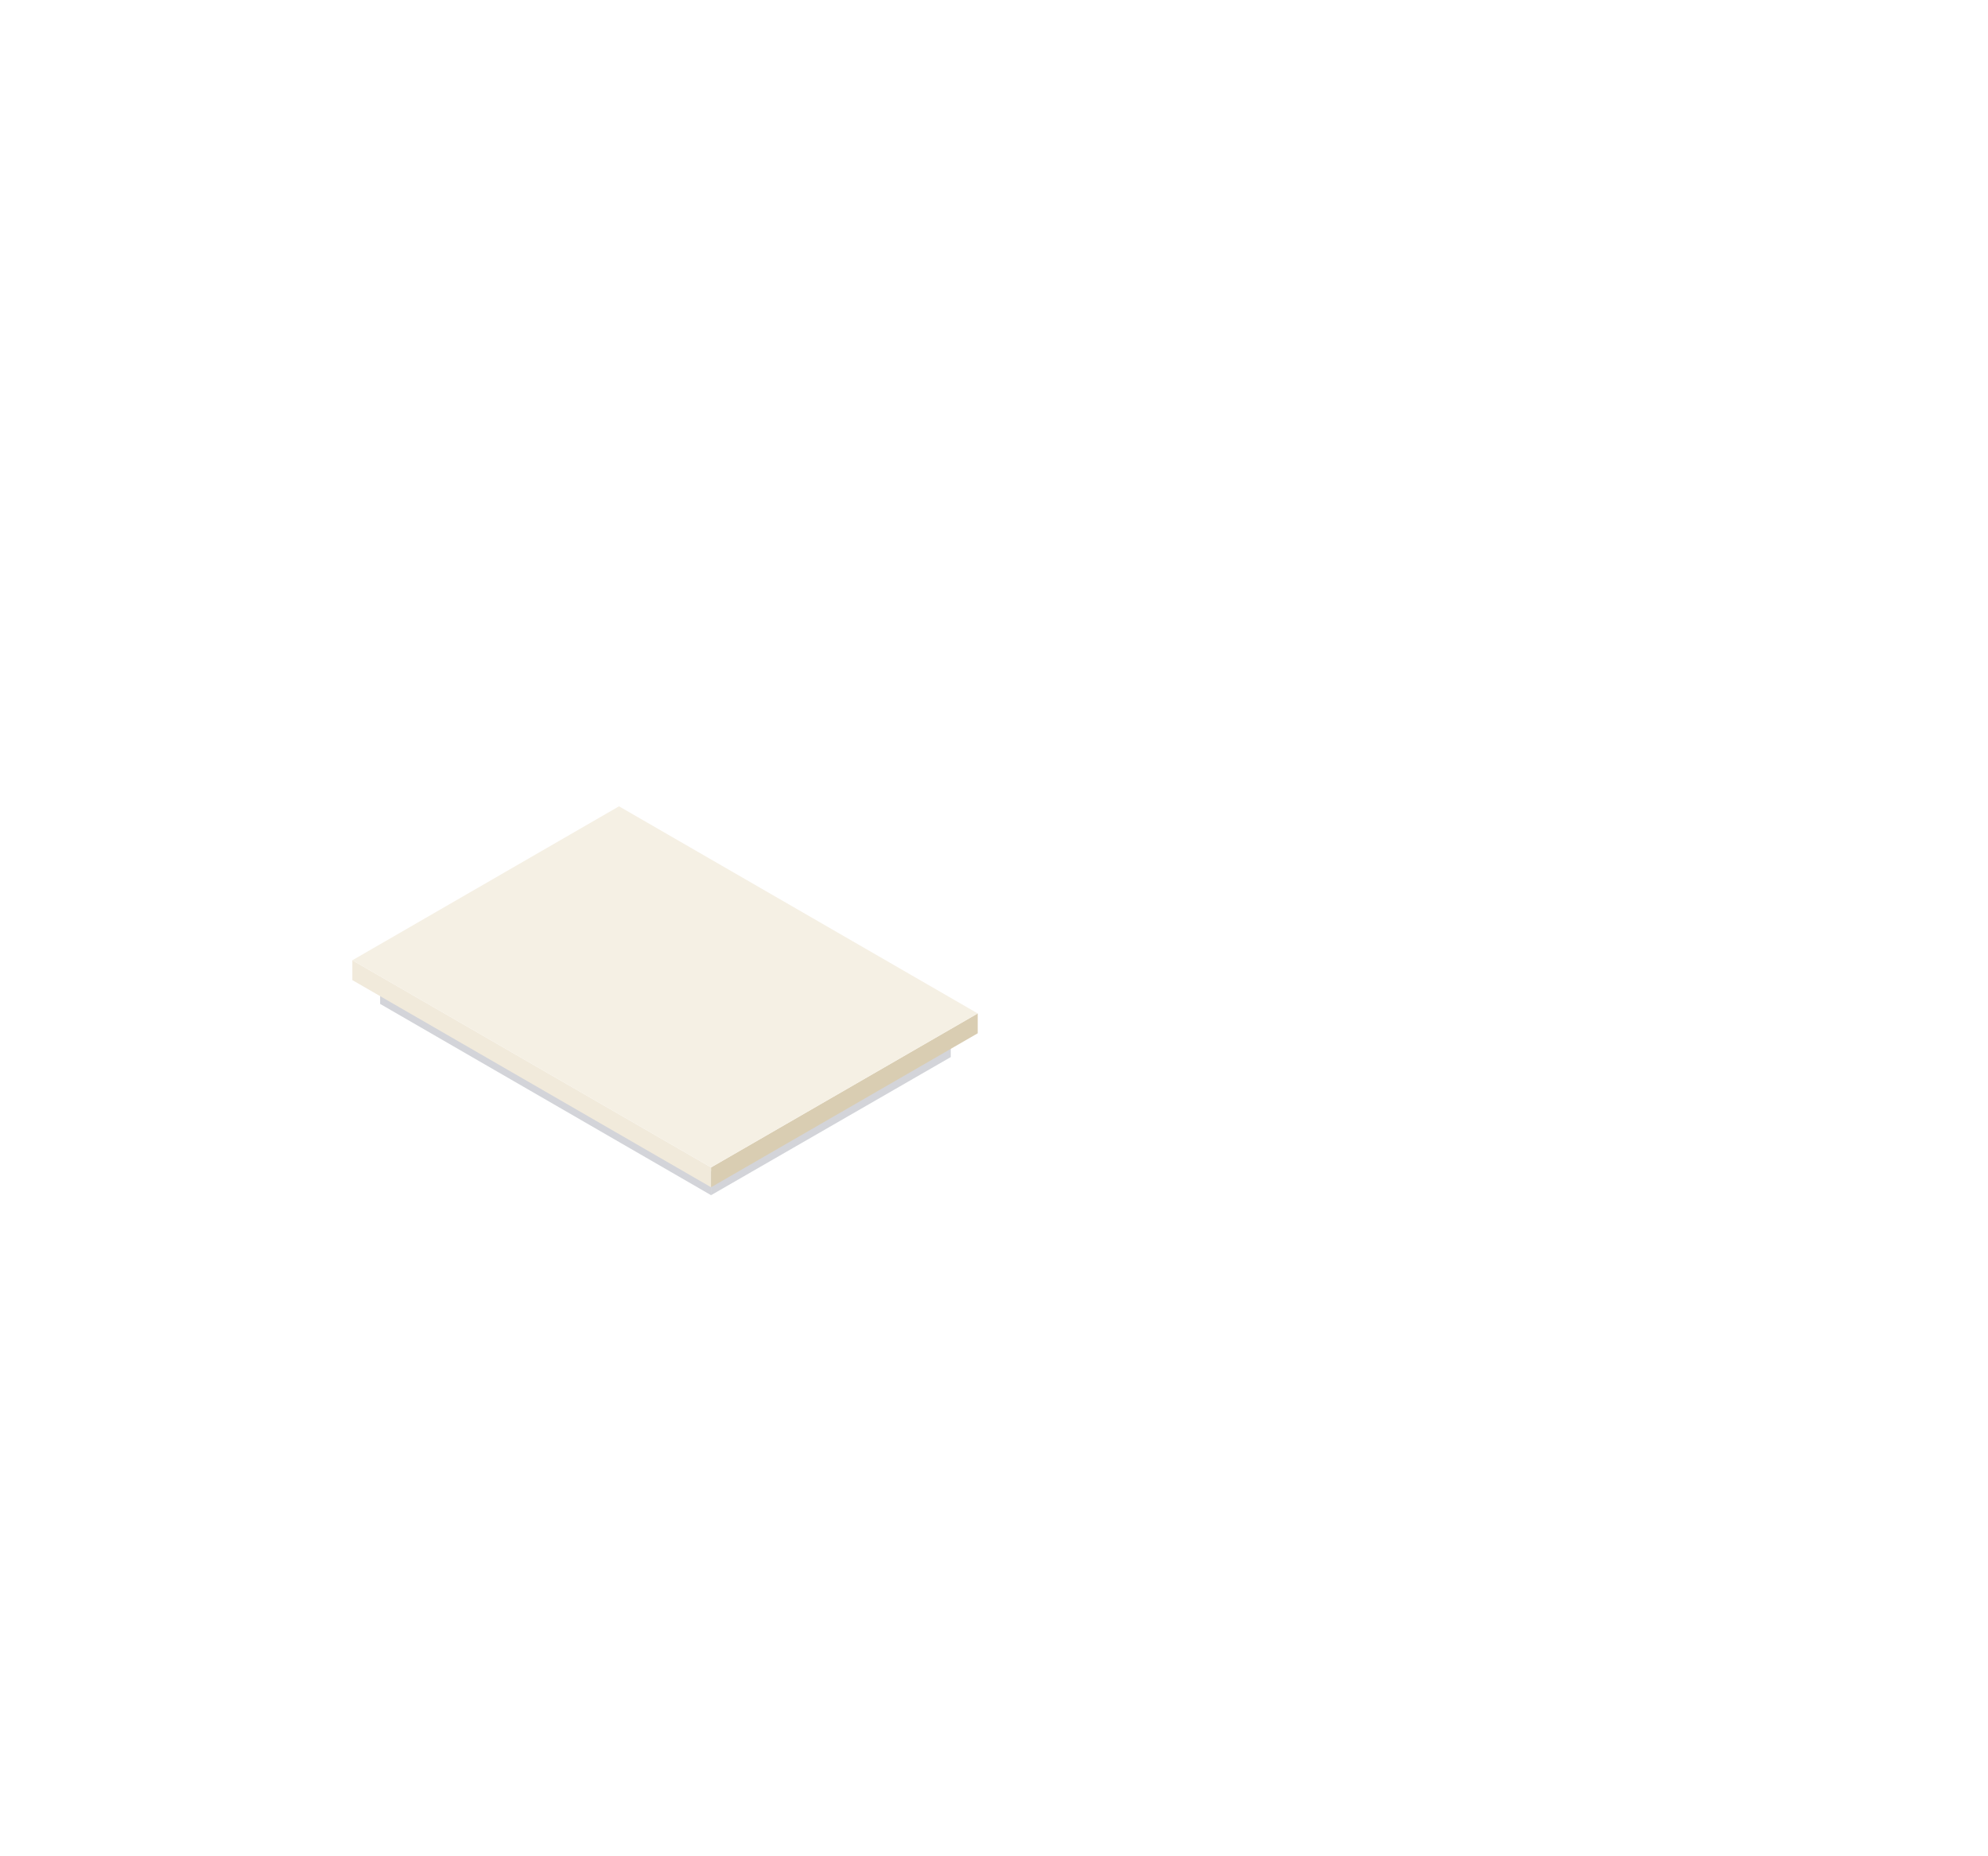
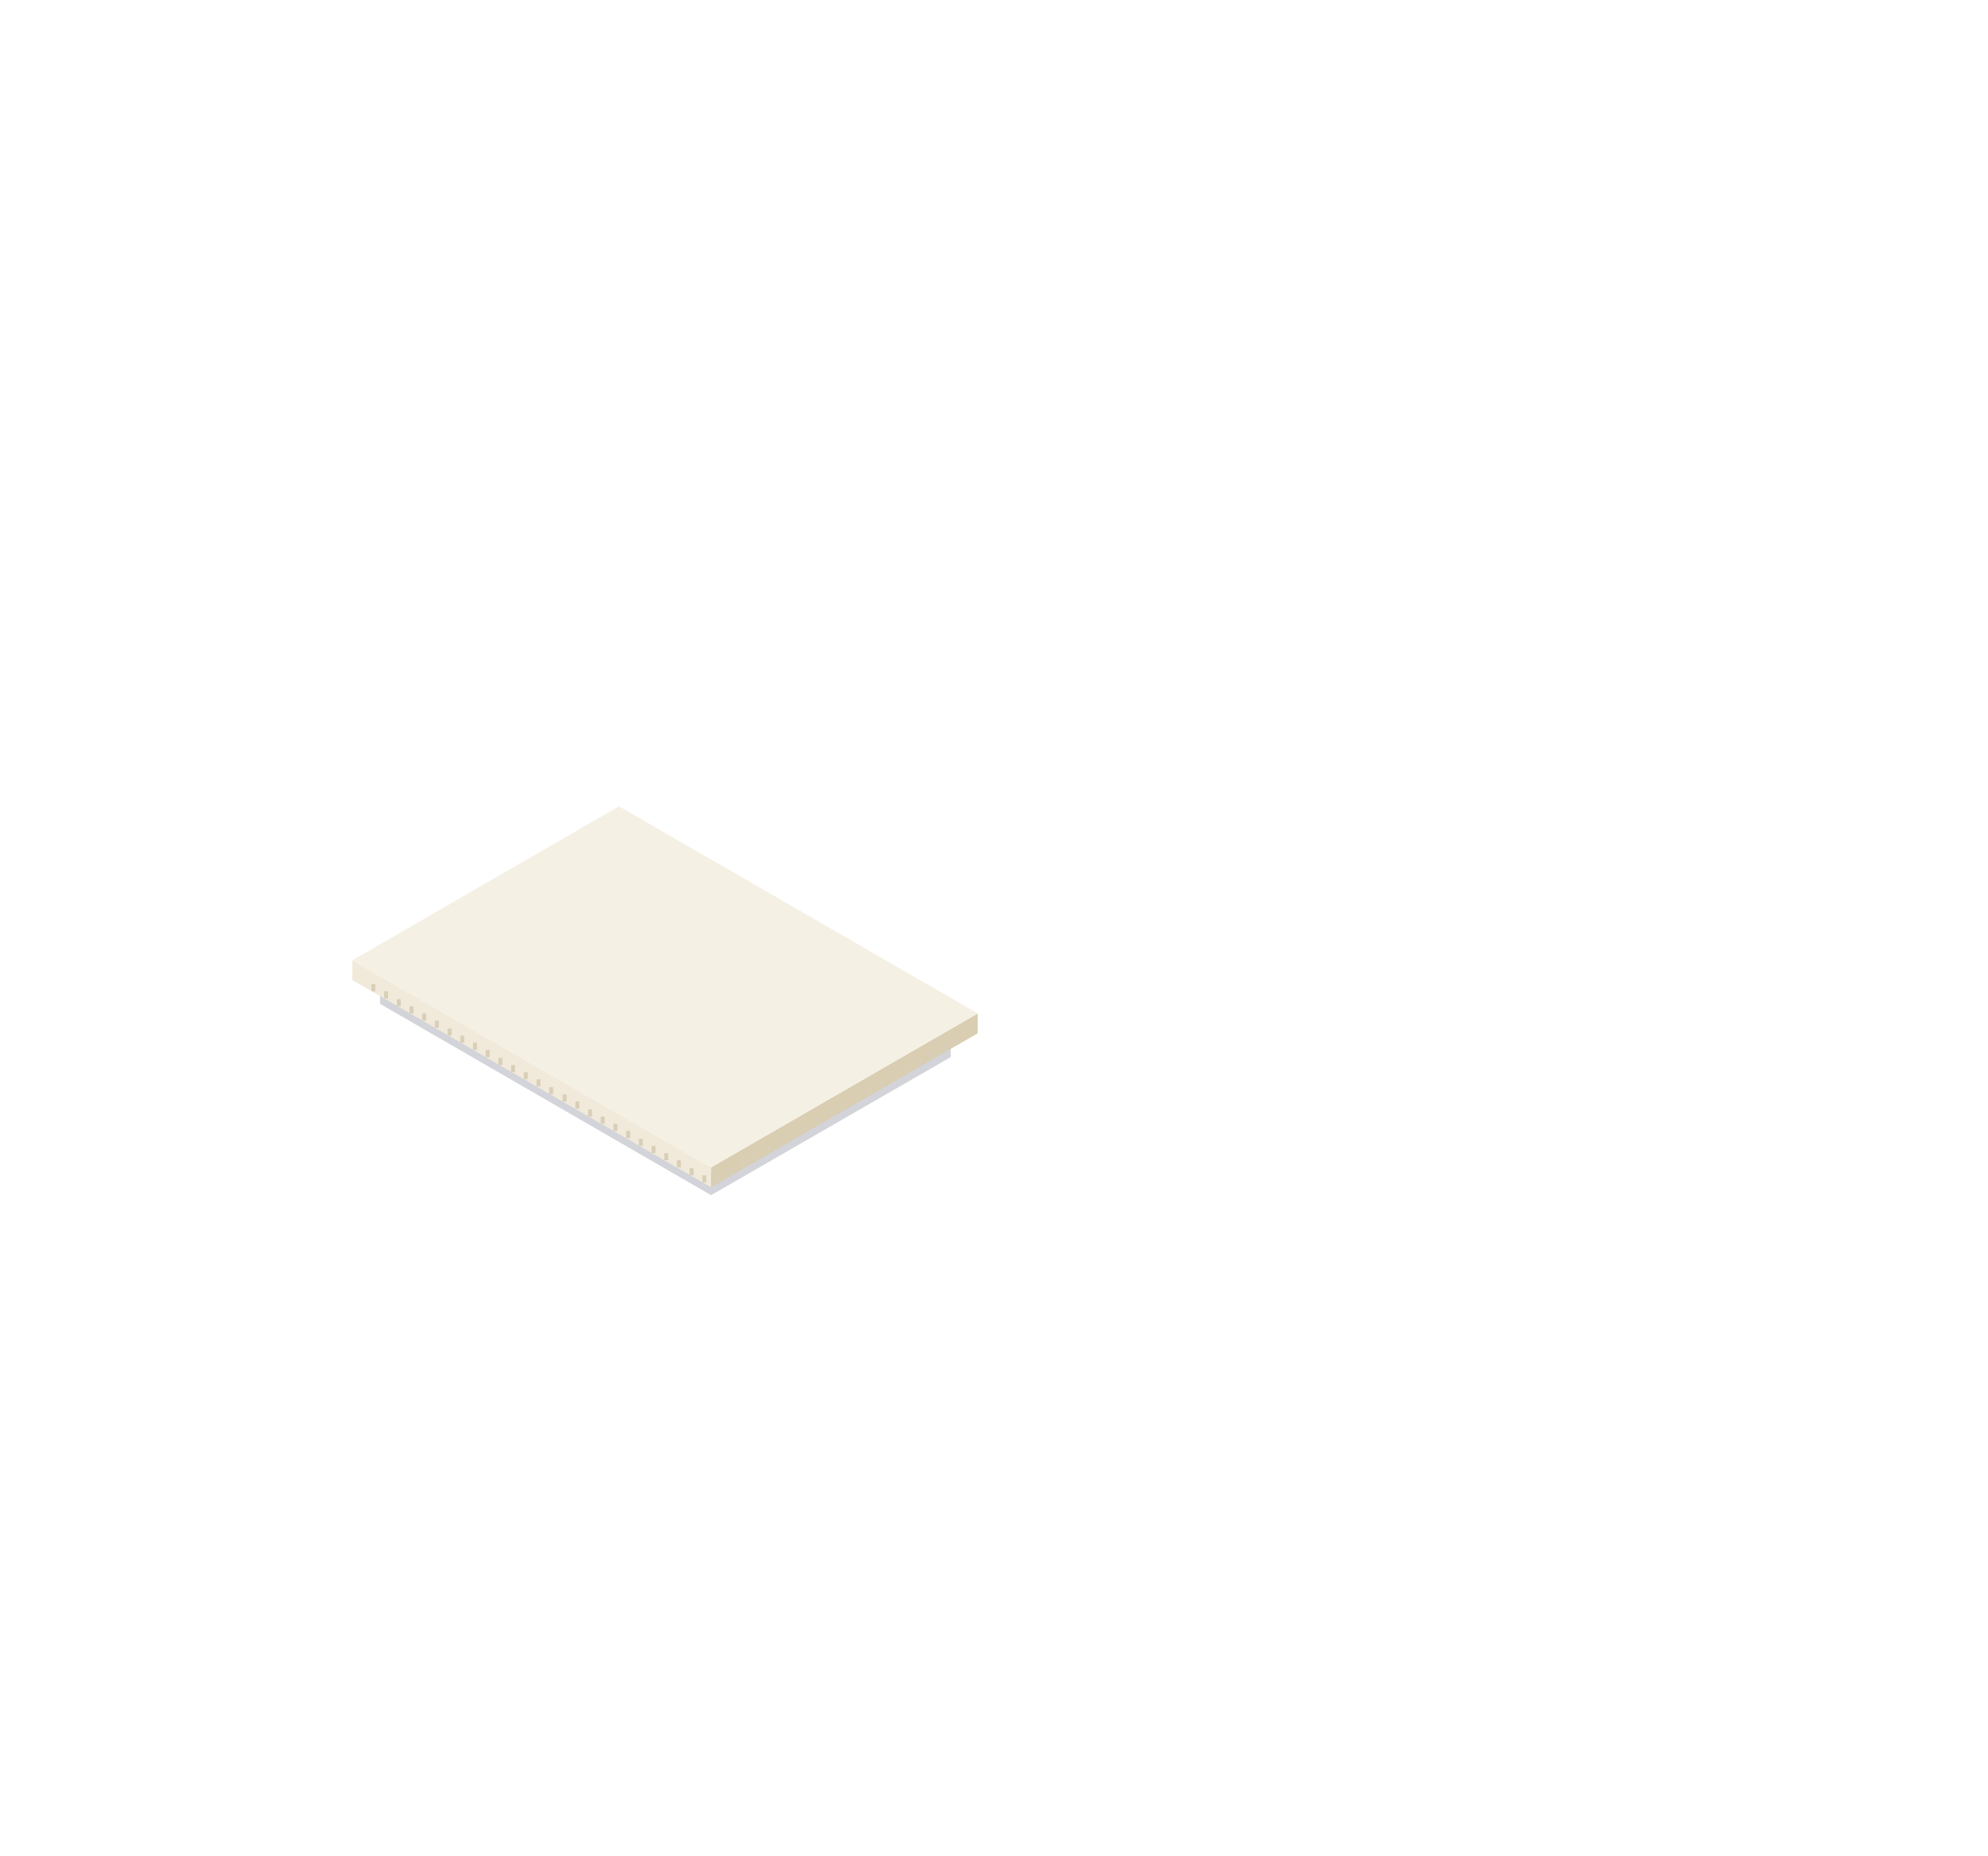
<svg xmlns="http://www.w3.org/2000/svg" viewBox="177.8 90.4 250.5 233.8" width="501" height="467.6">
  <defs>
    <linearGradient id="iso-lit-glow" x1="0" y1="0" x2="0" y2="1">
      <stop offset="0" stop-color="#FFFFFF" stop-opacity="0.75" />
      <stop offset="1" stop-color="#FFFFFF" stop-opacity="0" />
    </linearGradient>
    <linearGradient id="iso-lit-l" x1="0" y1="0" x2="0" y2="1">
      <stop offset="0" stop-color="#FFF7DC" />
      <stop offset="1" stop-color="#FFD47E" />
    </linearGradient>
    <linearGradient id="iso-lit-r" x1="0" y1="0" x2="0" y2="1">
      <stop offset="0" stop-color="#FBE2A2" />
      <stop offset="1" stop-color="#ECB65A" />
    </linearGradient>
  </defs>
  <polygon points="267.4,241 225.7,216.9 225.7,213.9 267.4,238" fill="#4E5566" opacity="0.25" />
  <polygon points="297.6,223.6 267.4,241 267.4,238 297.6,220.6" fill="#4E5566" opacity="0.25" />
  <polygon points="267.4,240 222.2,213.9 222.2,211.4 267.4,237.5" fill="#F1EADB" />
  <polygon points="301,220.6 267.4,240 267.4,237.5 301,218.1" fill="#D9CDB2" />
  <polygon points="222.2,211.4 255.8,192 301,218.1 267.4,237.5" fill="#F5F0E4" />
+   <rect x="266.3" y="238.5" width="0.5" height="0.9" fill="#D9CFB8" />
+   <rect x="264.7" y="237.6" width="0.5" height="0.9" fill="#D9CFB8" />
+   <rect x="263.1" y="236.6" width="0.5" height="0.9" fill="#D9CFB8" />
+   <rect x="261.5" y="235.7" width="0.5" height="0.9" fill="#D9CFB8" />
+   <rect x="259.9" y="234.8" width="0.5" height="0.9" fill="#D9CFB8" />
+   <rect x="258.3" y="233.9" width="0.5" height="0.9" fill="#D9CFB8" />
+   <rect x="256.7" y="232.9" width="0.5" height="0.9" fill="#D9CFB8" />
+   <rect x="255.1" y="232" width="0.5" height="0.9" fill="#D9CFB8" />
+   <rect x="253.5" y="231.1" width="0.5" height="0.9" fill="#D9CFB8" />
+   <rect x="251.9" y="230.2" width="0.5" height="0.9" fill="#D9CFB8" />
+   <rect x="250.3" y="229.2" width="0.5" height="0.9" fill="#D9CFB8" />
+   <rect x="248.7" y="228.3" width="0.5" height="0.9" fill="#D9CFB8" />
+   <rect x="247" y="227.4" width="0.5" height="0.9" fill="#D9CFB8" />
+   <rect x="245.4" y="226.4" width="0.5" height="0.9" fill="#D9CFB8" />
+   <rect x="243.8" y="225.5" width="0.5" height="0.9" fill="#D9CFB8" />
+   <rect x="242.2" y="224.6" width="0.5" height="0.9" fill="#D9CFB8" />
+   <rect x="240.6" y="223.7" width="0.5" height="0.9" fill="#D9CFB8" />
+   <rect x="239" y="222.7" width="0.5" height="0.9" fill="#D9CFB8" />
+   <rect x="237.4" y="221.8" width="0.5" height="0.9" fill="#D9CFB8" />
+   <rect x="235.8" y="220.9" width="0.5" height="0.9" fill="#D9CFB8" />
+   <rect x="234.2" y="220" width="0.5" height="0.9" fill="#D9CFB8" />
+   <rect x="232.6" y="219" width="0.5" height="0.9" fill="#D9CFB8" />
+   <rect x="231" y="218.1" width="0.5" height="0.9" fill="#D9CFB8" />
+   <rect x="229.4" y="217.2" width="0.5" height="0.9" fill="#D9CFB8" />
+   <rect x="227.8" y="216.3" width="0.5" height="0.9" fill="#D9CFB8" />
+   <rect x="226.2" y="215.3" width="0.5" height="0.9" fill="#D9CFB8" />
+   <rect x="224.6" y="214.4" width="0.5" height="0.9" fill="#D9CFB8" />
+   <rect x="298.2" y="221.1" width="0.5" height="0.9" fill="#D9CFB8" />
+   <rect x="296.6" y="222" width="0.5" height="0.9" fill="#D9CFB8" />
+   <rect x="295" y="222.9" width="0.5" height="0.9" fill="#D9CFB8" />
+   <rect x="293.4" y="223.8" width="0.5" height="0.9" fill="#D9CFB8" />
+   <rect x="291.8" y="224.8" width="0.5" height="0.9" fill="#D9CFB8" />
+   <rect x="290.3" y="225.7" width="0.5" height="0.9" fill="#D9CFB8" />
+   <rect x="288.7" y="226.6" width="0.5" height="0.9" fill="#D9CFB8" />
+   <rect x="287.1" y="227.5" width="0.5" height="0.9" fill="#D9CFB8" />
+   <rect x="285.5" y="228.4" width="0.5" height="0.9" fill="#D9CFB8" />
+   <rect x="283.9" y="229.3" width="0.5" height="0.9" fill="#D9CFB8" />
+   <rect x="282.3" y="230.3" width="0.5" height="0.9" fill="#D9CFB8" />
+   <rect x="280.7" y="231.2" width="0.5" height="0.9" fill="#D9CFB8" />
+   <rect x="279.1" y="232.1" width="0.5" height="0.9" fill="#D9CFB8" />
+   <rect x="277.6" y="233" width="0.5" height="0.9" fill="#D9CFB8" />
+   <rect x="276" y="233.9" width="0.5" height="0.9" fill="#D9CFB8" />
+   <rect x="274.4" y="234.8" width="0.5" height="0.9" fill="#D9CFB8" />
+   <rect x="272.8" y="235.8" width="0.5" height="0.9" fill="#D9CFB8" />
+   <rect x="271.2" y="236.7" width="0.5" height="0.9" fill="#D9CFB8" />
+   <rect x="269.6" y="237.6" width="0.5" height="0.9" fill="#D9CFB8" />
+   <rect x="268" y="238.5" width="0.5" height="0.9" fill="#D9CFB8" />
</svg>
